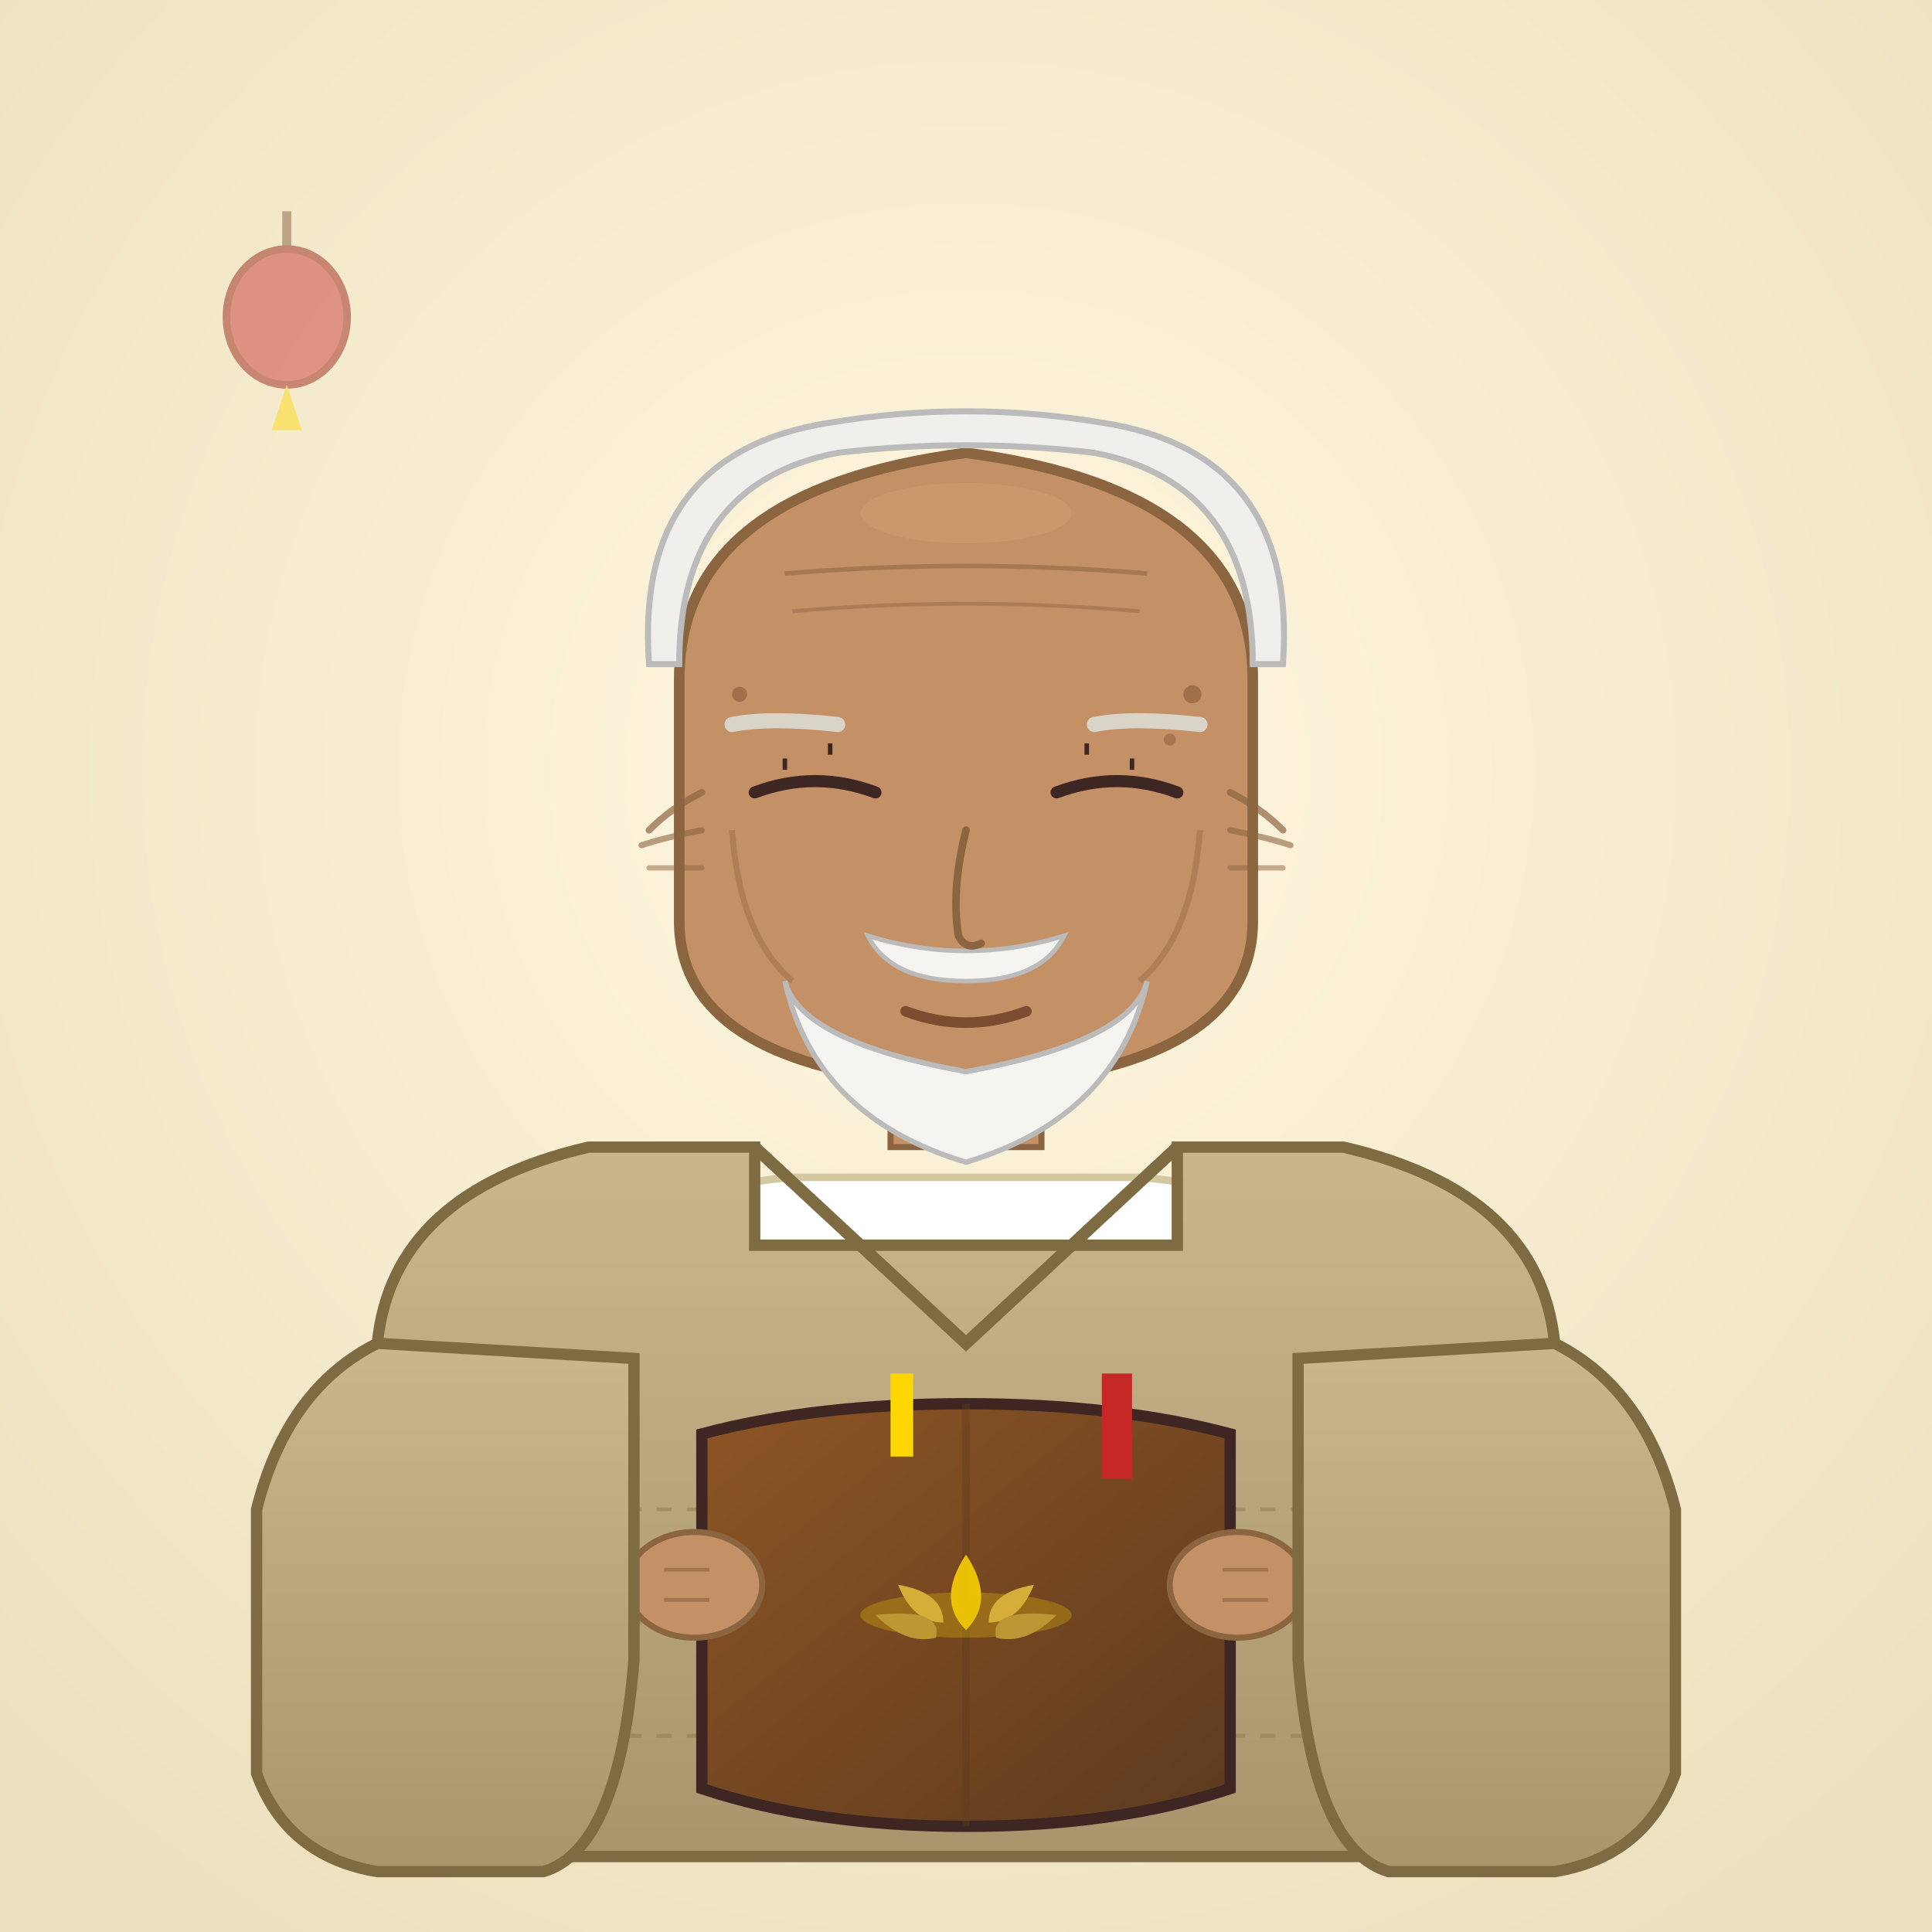
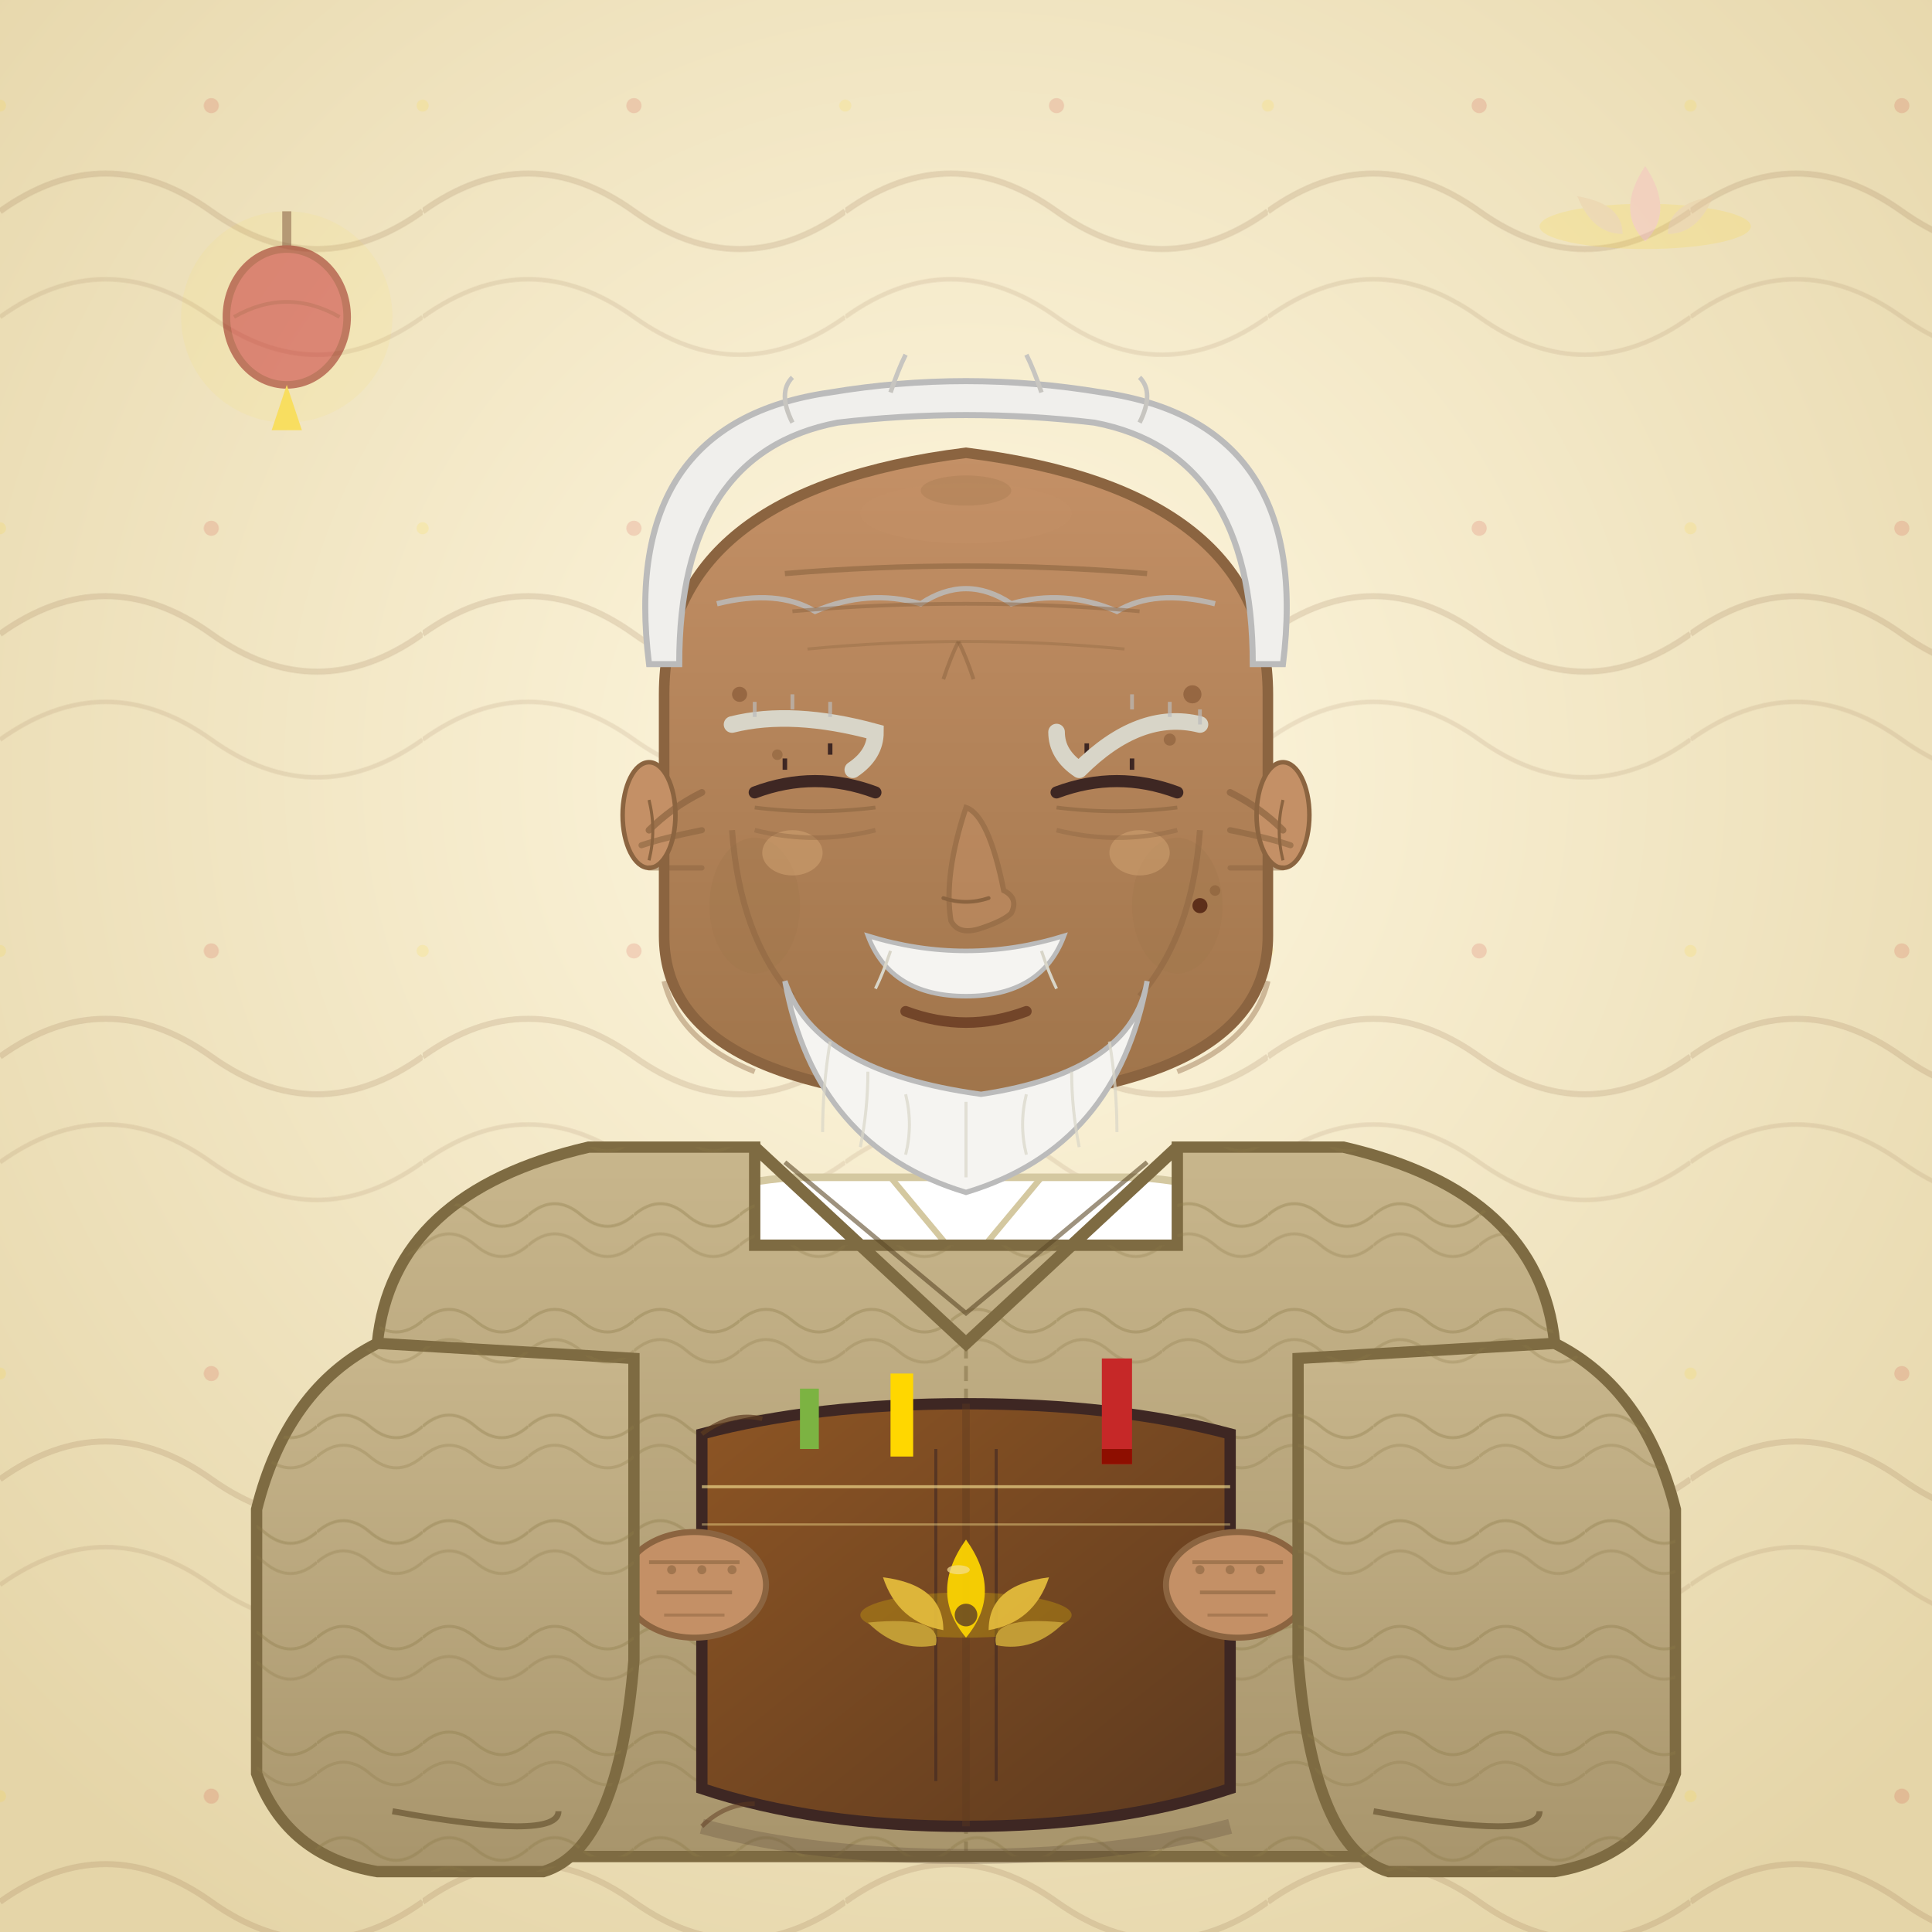
<svg xmlns="http://www.w3.org/2000/svg" viewBox="0 0 256 256" width="256" height="256">
  <defs>
    <radialGradient id="bg-old" cx="50%" cy="40%" r="70%">
      <stop offset="0%" stop-color="#FFF8E1" />
-       <stop offset="100%" stop-color="#EDE0BE" />
+       <stop offset="100%" stop-color="#E5D5A8" />
    </radialGradient>
    <linearGradient id="cardigan" x1="0" x2="0" y1="0" y2="1">
      <stop offset="0%" stop-color="#C8B68C" />
      <stop offset="100%" stop-color="#A8956C" />
    </linearGradient>
    <linearGradient id="book-cover" x1="0" x2="1" y1="0" y2="1">
      <stop offset="0%" stop-color="#8D5524" />
      <stop offset="100%" stop-color="#5D3A1F" />
    </linearGradient>
+     <radialGradient id="cheek-old" cx="50%" cy="50%" r="50%">
+       <stop offset="0%" stop-color="#A87C56" stop-opacity="0.4" />
+       <stop offset="100%" stop-color="#A87C56" stop-opacity="0" />
+     </radialGradient>
+     <linearGradient id="skin-shade-old" x1="0" x2="0" y1="0" y2="1">
+       <stop offset="0%" stop-color="#C49066" />
+       <stop offset="100%" stop-color="#9F744A" />
+     </linearGradient>
+     <pattern id="hoa-van-old" x="0" y="0" width="56" height="56" patternUnits="userSpaceOnUse">
+       <path d="M0 28 Q14 18 28 28 T56 28" fill="none" stroke="#7B4F2E" stroke-width="0.8" opacity="0.25" />
+       <path d="M0 42 Q14 32 28 42 T56 42" fill="none" stroke="#7B4F2E" stroke-width="0.6" opacity="0.18" />
+       <circle cx="28" cy="14" r="1" fill="#C62828" opacity="0.25" />
+       <circle cx="0" cy="14" r="0.8" fill="#FFD700" opacity="0.2" />
+       <circle cx="56" cy="14" r="0.8" fill="#FFD700" opacity="0.2" />
+     </pattern>
+     <pattern id="cardigan-knit" x="0" y="0" width="14" height="14" patternUnits="userSpaceOnUse">
+       <path d="M0 7 q3.5 -3 7 0 t7 0" fill="none" stroke="#8B7948" stroke-width="0.4" opacity="0.5" />
+       <path d="M0 11 q3.5 -3 7 0 t7 0" fill="none" stroke="#8B7948" stroke-width="0.4" opacity="0.4" />
+     </pattern>
  </defs>
  <rect width="256" height="256" fill="url(#bg-old)" />
-   <g opacity="0.45" transform="translate(28,28)">
+   <rect width="256" height="256" fill="url(#hoa-van-old)" opacity="0.6" />
+   <g opacity="0.5" transform="translate(28,28)">
+     <circle cx="10" cy="14" r="14" fill="#FFD700" opacity="0.12" />
    <line x1="10" y1="0" x2="10" y2="6" stroke="#7B4F2E" stroke-width="1.2" />
    <ellipse cx="10" cy="14" rx="8" ry="9" fill="#C62828" stroke="#8E0E00" stroke-width="1" />
    <path d="M10 23l-2 6h4z" fill="#FFD700" />
+     <path d="M3 14 q7 -4 14 0" stroke="#8E0E00" stroke-width="0.5" fill="none" opacity="0.6" />
+   </g>
+   <g opacity="0.35" transform="translate(218,30)">
+     <ellipse cx="0" cy="0" rx="14" ry="3" fill="#FFD700" opacity="0.4" />
+     <path d="M0 -8 Q-4 -2 0 2 Q4 -2 0 -8z" fill="#F8B5C4" />
+     <path d="M-9 -4 Q-7 1 -3 1 Q-3 -3 -9 -4z" fill="#E8C9A0" />
+     <path d="M9 -4 Q7 1 3 1 Q3 -3 9 -4z" fill="#E8C9A0" />
  </g>
  <path d="M76 246 L76 175 Q80 158 105 156 L151 156 Q176 158 180 175 L180 246 Z" fill="#FFFFFF" stroke="#D4C8A0" stroke-width="1" />
+   <path d="M118 156 L128 168 L138 156" fill="none" stroke="#D4C8A0" stroke-width="0.8" />
  <path d="M50 246 L50 178 Q52 158 78 152 L100 152 L100 165 L156 165 L156 152 L178 152 Q204 158 206 178 L206 246 Z" fill="url(#cardigan)" stroke="#7E6B42" stroke-width="1.5" />
+   <path d="M50 178 Q52 158 78 152 L100 152 L100 165 L156 165 L156 152 L178 152 Q204 158 206 178 L206 246 L50 246 Z" fill="url(#cardigan-knit)" opacity="0.7" />
  <path d="M100 152 L128 178 L156 152" fill="none" stroke="#7E6B42" stroke-width="1.6" />
-   <g stroke="#8B7948" stroke-width="0.5" opacity="0.5" fill="none">
-     <path d="M55 200 q150 0 150 0" stroke-dasharray="2 2" />
-     <path d="M55 215 q150 0 150 0" stroke-dasharray="2 2" />
-     <path d="M55 230 q150 0 150 0" stroke-dasharray="2 2" />
-   </g>
-   <circle cx="128" cy="200" r="2" fill="#5D4A28" />
-   <circle cx="128" cy="218" r="2" fill="#5D4A28" />
-   <circle cx="128" cy="236" r="2" fill="#5D4A28" />
+   <path d="M104 154 L128 174 L152 154" fill="none" stroke="#5D4A28" stroke-width="0.6" opacity="0.6" />
+   <circle cx="128" cy="200" r="2.2" fill="#5D4A28" />
+   <circle cx="128" cy="200" r="0.8" fill="#3E2723" opacity="0.6" />
+   <circle cx="128" cy="218" r="2.2" fill="#5D4A28" />
+   <circle cx="128" cy="218" r="0.8" fill="#3E2723" opacity="0.6" />
+   <circle cx="128" cy="236" r="2.2" fill="#5D4A28" />
+   <circle cx="128" cy="236" r="0.8" fill="#3E2723" opacity="0.6" />
+   <line x1="128" y1="178" x2="128" y2="246" stroke="#7E6B42" stroke-width="0.5" opacity="0.5" stroke-dasharray="2 1" />
  <path d="M118 152 L118 142 Q118 134 128 133 Q138 134 138 142 L138 152 Z" fill="#C49066" stroke="#8B6440" stroke-width="0.8" />
+   <path d="M125 142 q3 2 6 0" fill="none" stroke="#8B6440" stroke-width="0.5" opacity="0.4" />
  <g transform="translate(0,2)">
+     <path d="M93 240 Q108 244 128 244 Q148 244 163 240" fill="none" stroke="#3E2723" stroke-width="2" opacity="0.2" />
    <path d="M93 188 L93 235 Q108 240 128 240 Q148 240 163 235 L163 188 Q148 184 128 184 Q108 184 93 188 Z" fill="url(#book-cover)" stroke="#3E2723" stroke-width="1.5" />
    <line x1="128" y1="184" x2="128" y2="240" stroke="#5D3A1F" stroke-width="1" opacity="0.4" />
+     <g stroke="#3E2723" stroke-width="0.4" opacity="0.6">
+       <line x1="124" y1="190" x2="124" y2="234" />
+       <line x1="132" y1="190" x2="132" y2="234" />
+     </g>
    <path d="M93 196 L93 232" stroke="#3E2723" stroke-width="1" opacity="0.4" />
    <path d="M163 196 L163 232" stroke="#3E2723" stroke-width="1" opacity="0.4" />
-     <g transform="translate(128,212)" opacity="0.85">
-       <ellipse cx="0" cy="0" rx="14" ry="3" fill="#FFD700" opacity="0.3" />
-       <path d="M0 -8 Q-4 -2 0 2 Q4 -2 0 -8z" fill="#FFD700" />
-       <path d="M-9 -4 Q-7 1 -3 1 Q-3 -3 -9 -4z" fill="#E6BE3C" />
-       <path d="M9 -4 Q7 1 3 1 Q3 -3 9 -4z" fill="#E6BE3C" />
-       <path d="M-12 0 Q-8 4 -4 3 Q-3 -1 -12 0z" fill="#C9A437" />
-       <path d="M12 0 Q8 4 4 3 Q3 -1 12 0z" fill="#C9A437" />
+     <path d="M93 188 q4 -3 8 -2" stroke="#5D3A1F" stroke-width="0.6" fill="none" opacity="0.7" />
+     <path d="M93 240 q3 -3 7 -3" stroke="#5D3A1F" stroke-width="0.6" fill="none" opacity="0.5" />
+     <g transform="translate(128,212)" opacity="0.92">
+       <ellipse cx="0" cy="0" rx="14" ry="3" fill="#FFD700" opacity="0.25" />
+       <path d="M0 -10 Q-5 -3 0 3 Q5 -3 0 -10z" fill="#FFD700" />
+       <path d="M-11 -5 Q-9 1 -3 2 Q-3 -4 -11 -5z" fill="#E6BE3C" />
+       <path d="M11 -5 Q9 1 3 2 Q3 -4 11 -5z" fill="#E6BE3C" />
+       <path d="M-13 1 Q-9 5 -4 4 Q-3 0 -13 1z" fill="#C9A437" />
+       <path d="M13 1 Q9 5 4 4 Q3 0 13 1z" fill="#C9A437" />
+       <circle cx="0" cy="0" r="1.5" fill="#7B5A1D" />
+       <ellipse cx="-1" cy="-6" rx="1.5" ry="0.6" fill="#FFEB99" opacity="0.7" />
    </g>
-     <rect x="146" y="180" width="4" height="14" fill="#C62828" />
+     <rect x="146" y="178" width="4" height="14" fill="#C62828" />
+     <rect x="146" y="190" width="4" height="2" fill="#8E0E00" />
    <rect x="118" y="180" width="3" height="11" fill="#FFD700" />
+     <rect x="106" y="182" width="2.5" height="8" fill="#7CB342" />
+     <line x1="93" y1="195" x2="163" y2="195" stroke="#FFEB99" stroke-width="0.4" opacity="0.6" />
+     <line x1="93" y1="200" x2="163" y2="200" stroke="#FFEB99" stroke-width="0.3" opacity="0.4" />
  </g>
  <g>
-     <ellipse cx="92" cy="210" rx="9" ry="7" fill="#C49066" stroke="#8B6440" stroke-width="0.8" />
-     <line x1="88" y1="208" x2="94" y2="208" stroke="#8B6440" stroke-width="0.5" opacity="0.6" />
-     <line x1="88" y1="212" x2="94" y2="212" stroke="#8B6440" stroke-width="0.5" opacity="0.6" />
-     <ellipse cx="164" cy="210" rx="9" ry="7" fill="#C49066" stroke="#8B6440" stroke-width="0.8" />
-     <line x1="162" y1="208" x2="168" y2="208" stroke="#8B6440" stroke-width="0.5" opacity="0.6" />
-     <line x1="162" y1="212" x2="168" y2="212" stroke="#8B6440" stroke-width="0.5" opacity="0.6" />
+     <ellipse cx="92" cy="210" rx="9.5" ry="7" fill="#C49066" stroke="#8B6440" stroke-width="0.8" />
+     <line x1="86" y1="207" x2="98" y2="207" stroke="#8B6440" stroke-width="0.5" opacity="0.6" />
+     <line x1="87" y1="211" x2="97" y2="211" stroke="#8B6440" stroke-width="0.5" opacity="0.6" />
+     <line x1="88" y1="214" x2="96" y2="214" stroke="#8B6440" stroke-width="0.4" opacity="0.5" />
+     <circle cx="89" cy="208" r="0.6" fill="#8B6440" opacity="0.6" />
+     <circle cx="93" cy="208" r="0.6" fill="#8B6440" opacity="0.6" />
+     <circle cx="97" cy="208" r="0.6" fill="#8B6440" opacity="0.6" />
+     <ellipse cx="164" cy="210" rx="9.5" ry="7" fill="#C49066" stroke="#8B6440" stroke-width="0.8" />
+     <line x1="158" y1="207" x2="170" y2="207" stroke="#8B6440" stroke-width="0.5" opacity="0.6" />
+     <line x1="159" y1="211" x2="169" y2="211" stroke="#8B6440" stroke-width="0.5" opacity="0.6" />
+     <line x1="160" y1="214" x2="168" y2="214" stroke="#8B6440" stroke-width="0.4" opacity="0.5" />
+     <circle cx="159" cy="208" r="0.6" fill="#8B6440" opacity="0.6" />
+     <circle cx="163" cy="208" r="0.6" fill="#8B6440" opacity="0.6" />
+     <circle cx="167" cy="208" r="0.6" fill="#8B6440" opacity="0.6" />
  </g>
  <path d="M50 178 Q38 184 34 200 L34 235 Q38 246 50 248 L72 248 Q82 245 84 220 L84 180 Z" fill="url(#cardigan)" stroke="#7E6B42" stroke-width="1.5" />
+   <path d="M50 178 Q38 184 34 200 L34 235 Q38 246 50 248 L72 248 Q82 245 84 220 L84 180 Z" fill="url(#cardigan-knit)" opacity="0.7" />
  <path d="M206 178 Q218 184 222 200 L222 235 Q218 246 206 248 L184 248 Q174 245 172 220 L172 180 Z" fill="url(#cardigan)" stroke="#7E6B42" stroke-width="1.5" />
-   <path d="M90 90 Q90 65 128 60 Q166 65 166 90 L166 122 Q166 142 128 144 Q90 142 90 122 Z" fill="#C49066" stroke="#8B6440" stroke-width="1.4" />
-   <path d="M97 110 Q98 124 105 130" stroke="#8B6440" stroke-width="0.8" fill="none" opacity="0.4" />
-   <path d="M159 110 Q158 124 151 130" stroke="#8B6440" stroke-width="0.8" fill="none" opacity="0.4" />
-   <path d="M86 88 Q84 60 110 56 Q128 53 146 56 Q172 60 170 88 L166 88 Q166 64 145 60 Q128 58 111 60 Q90 64 90 88 Z" fill="#F0EFEC" stroke="#BBB" stroke-width="0.8" />
-   <ellipse cx="128" cy="68" rx="14" ry="4" fill="#D4A574" opacity="0.35" />
-   <path d="M104 130 Q108 148 128 154 Q148 148 152 130 Q150 138 128 142 Q106 138 104 130 Z" fill="#F5F4F1" stroke="#BBB" stroke-width="0.7" />
-   <path d="M115 124 Q128 128 141 124 Q138 130 128 130 Q118 130 115 124 Z" fill="#F5F4F1" stroke="#BBB" stroke-width="0.6" />
+   <path d="M206 178 Q218 184 222 200 L222 235 Q218 246 206 248 L184 248 Q174 245 172 220 L172 180 Z" fill="url(#cardigan-knit)" opacity="0.7" />
+   <path d="M52 240 q22 4 22 0" stroke="#5D4A28" stroke-width="0.8" fill="none" opacity="0.6" />
+   <path d="M182 240 q22 4 22 0" stroke="#5D4A28" stroke-width="0.8" fill="none" opacity="0.6" />
+   <path d="M88 92 Q88 65 128 60 Q168 65 168 92 L168 124 Q168 144 128 146 Q88 144 88 124 Z" fill="url(#skin-shade-old)" stroke="#8B6440" stroke-width="1.4" />
+   <ellipse cx="100" cy="120" rx="6" ry="9" fill="#9F744A" opacity="0.3" />
+   <ellipse cx="156" cy="120" rx="6" ry="9" fill="#9F744A" opacity="0.3" />
+   <ellipse cx="105" cy="113" rx="4" ry="3" fill="#D4A574" opacity="0.5" />
+   <ellipse cx="151" cy="113" rx="4" ry="3" fill="#D4A574" opacity="0.5" />
+   <path d="M97 110 Q98 124 105 132" stroke="#8B6440" stroke-width="0.8" fill="none" opacity="0.5" />
+   <path d="M159 110 Q158 124 151 132" stroke="#8B6440" stroke-width="0.8" fill="none" opacity="0.5" />
+   <path d="M88 130 Q90 138 100 142" stroke="#8B6440" stroke-width="0.7" fill="none" opacity="0.4" />
+   <path d="M168 130 Q166 138 156 142" stroke="#8B6440" stroke-width="0.7" fill="none" opacity="0.4" />
+   <path d="M86 88 Q82 56 110 52 Q128 49 146 52 Q174 56 170 88 L166 88 Q166 60 145 56 Q128 54 111 56 Q90 60 90 88 Z" fill="#F0EFEC" stroke="#BBB" stroke-width="0.8" />
+   <path d="M105 56 q-2 -4 0 -6" stroke="#C7C5C0" stroke-width="0.6" fill="none" />
+   <path d="M118 52 q1 -3 2 -5" stroke="#C7C5C0" stroke-width="0.6" fill="none" />
+   <path d="M138 52 q-1 -3 -2 -5" stroke="#C7C5C0" stroke-width="0.6" fill="none" />
+   <path d="M151 56 q2 -4 0 -6" stroke="#C7C5C0" stroke-width="0.6" fill="none" />
+   <ellipse cx="128" cy="68" rx="14" ry="4" fill="#C49066" opacity="0.45" />
+   <ellipse cx="128" cy="65" rx="6" ry="2" fill="#9F744A" opacity="0.3" />
+   <path d="M95 80 Q103 78 108 81 Q115 78 122 80 Q128 76 134 80 Q141 78 148 81 Q153 78 161 80" stroke="#BBB" stroke-width="0.7" fill="none" opacity="0.85" />
+   <path d="M104 130 Q108 152 128 158 Q148 152 152 130 Q150 142 130 145 Q108 142 104 130 Z" fill="#F5F4F1" stroke="#BBB" stroke-width="0.7" />
+   <g stroke="#D8D5C8" stroke-width="0.4" fill="none" opacity="0.7">
+     <path d="M110 138 q-1 6 -1 12" />
+     <path d="M115 142 q0 5 -1 10" />
+     <path d="M120 145 q1 4 0 8" />
+     <path d="M128 146 q0 5 0 10" />
+     <path d="M136 145 q-1 4 0 8" />
+     <path d="M142 142 q0 5 1 10" />
+     <path d="M147 138 q1 6 1 12" />
+   </g>
+   <path d="M115 124 Q128 128 141 124 Q138 132 128 132 Q118 132 115 124 Z" fill="#F5F4F1" stroke="#BBB" stroke-width="0.6" />
+   <path d="M118 126 q-1 3 -2 5" stroke="#D8D5C8" stroke-width="0.4" fill="none" />
+   <path d="M138 126 q1 3 2 5" stroke="#D8D5C8" stroke-width="0.4" fill="none" />
+   <ellipse cx="86" cy="108" rx="3.5" ry="7" fill="#C49066" stroke="#8B6440" stroke-width="0.6" />
+   <ellipse cx="170" cy="108" rx="3.5" ry="7" fill="#C49066" stroke="#8B6440" stroke-width="0.6" />
+   <path d="M86 106 q1 4 0 8" stroke="#8B6440" stroke-width="0.4" fill="none" />
+   <path d="M170 106 q-1 4 0 8" stroke="#8B6440" stroke-width="0.4" fill="none" />
  <g>
    <path d="M100 105 q8 -3 16 0" stroke="#3E2723" stroke-width="1.6" fill="none" stroke-linecap="round" />
-     <path d="M140 105 q8 -3 16 0" stroke="#3E2723" stroke-width="1.6" fill="none" stroke-linecap="round" />
+     <path d="M100 107 q8 1 16 0" stroke="#8B6440" stroke-width="0.5" fill="none" opacity="0.6" />
    <path d="M104 102 v-1.5" stroke="#3E2723" stroke-width="0.6" />
    <path d="M110 100 v-1.5" stroke="#3E2723" stroke-width="0.6" />
+     <path d="M140 105 q8 -3 16 0" stroke="#3E2723" stroke-width="1.6" fill="none" stroke-linecap="round" />
+     <path d="M140 107 q8 1 16 0" stroke="#8B6440" stroke-width="0.5" fill="none" opacity="0.6" />
    <path d="M144 100 v-1.5" stroke="#3E2723" stroke-width="0.6" />
    <path d="M150 102 v-1.5" stroke="#3E2723" stroke-width="0.6" />
  </g>
  <path d="M93 105 q-4 2 -7 5" stroke="#8B6440" stroke-width="0.9" fill="none" stroke-linecap="round" opacity="0.7" />
  <path d="M93 110 q-5 1 -8 2" stroke="#8B6440" stroke-width="0.8" fill="none" stroke-linecap="round" opacity="0.6" />
  <path d="M93 115 q-4 0 -7 0" stroke="#8B6440" stroke-width="0.7" fill="none" stroke-linecap="round" opacity="0.5" />
  <path d="M163 105 q4 2 7 5" stroke="#8B6440" stroke-width="0.9" fill="none" stroke-linecap="round" opacity="0.7" />
  <path d="M163 110 q5 1 8 2" stroke="#8B6440" stroke-width="0.8" fill="none" stroke-linecap="round" opacity="0.6" />
  <path d="M163 115 q4 0 7 0" stroke="#8B6440" stroke-width="0.7" fill="none" stroke-linecap="round" opacity="0.5" />
-   <path d="M97 96 q5 -1 14 0" stroke="#D8D5C8" stroke-width="2" stroke-linecap="round" fill="none" />
-   <path d="M145 96 q5 -1 14 0" stroke="#D8D5C8" stroke-width="2" stroke-linecap="round" fill="none" />
-   <path d="M128 110 q-2 8 -1 14 q1 2 3 1" fill="none" stroke="#8B6440" stroke-width="1" stroke-linecap="round" />
+   <path d="M100 110 q8 2 16 0" stroke="#8B6440" stroke-width="0.6" fill="none" opacity="0.4" />
+   <path d="M140 110 q8 2 16 0" stroke="#8B6440" stroke-width="0.6" fill="none" opacity="0.4" />
+   <path d="M97 96 Q105 94 116 97 Q116 100 113 102" stroke="#D8D5C8" stroke-width="2.2" stroke-linecap="round" fill="none" />
+   <path d="M140 97 Q140 100 143 102 M143 102 Q151 94 159 96" stroke="#D8D5C8" stroke-width="2.2" stroke-linecap="round" fill="none" />
+   <g stroke="#BBB" stroke-width="0.5" opacity="0.7">
+     <path d="M100 95 v-2" />
+     <path d="M105 94 v-2" />
+     <path d="M110 95 v-2" />
+     <path d="M150 94 v-2" />
+     <path d="M155 95 v-2" />
+     <path d="M159 96 v-2" />
+   </g>
+   <path d="M128 107 q-3 9 -2 15 q1 2 4 1 q3 -1 4 -2 q1 -2 -1 -3 q-2 -10 -5 -11z" fill="#C49066" stroke="#8B6440" stroke-width="0.7" opacity="0.5" />
+   <path d="M125 119 q3 1 6 0" stroke="#8B6440" stroke-width="0.5" fill="none" stroke-linecap="round" />
  <path d="M120 134 Q128 137 136 134" stroke="#5D2F1A" stroke-width="1.4" fill="none" stroke-linecap="round" opacity="0.7" />
-   <path d="M104 76 q24 -2 48 0" stroke="#8B6440" stroke-width="0.6" fill="none" opacity="0.55" />
-   <path d="M105 81 q23 -2 46 0" stroke="#8B6440" stroke-width="0.5" fill="none" opacity="0.45" />
-   <circle cx="98" cy="92" r="1" fill="#7B4F2E" opacity="0.5" />
-   <circle cx="158" cy="92" r="1.2" fill="#7B4F2E" opacity="0.5" />
-   <circle cx="155" cy="98" r="0.8" fill="#7B4F2E" opacity="0.4" />
+   <path d="M104 76 q24 -2 48 0" stroke="#8B6440" stroke-width="0.7" fill="none" opacity="0.6" />
+   <path d="M105 81 q23 -2 46 0" stroke="#8B6440" stroke-width="0.5" fill="none" opacity="0.5" />
+   <path d="M107 86 q21 -2 42 0" stroke="#8B6440" stroke-width="0.4" fill="none" opacity="0.35" />
+   <path d="M125 90 q1 -3 2 -5" stroke="#8B6440" stroke-width="0.5" fill="none" opacity="0.5" />
+   <path d="M129 90 q-1 -3 -2 -5" stroke="#8B6440" stroke-width="0.5" fill="none" opacity="0.5" />
+   <circle cx="98" cy="92" r="1" fill="#7B4F2E" opacity="0.55" />
+   <circle cx="158" cy="92" r="1.2" fill="#7B4F2E" opacity="0.55" />
+   <circle cx="155" cy="98" r="0.8" fill="#7B4F2E" opacity="0.45" />
+   <circle cx="103" cy="100" r="0.7" fill="#7B4F2E" opacity="0.4" />
+   <circle cx="161" cy="118" r="0.7" fill="#7B4F2E" opacity="0.4" />
+   <circle cx="159" cy="120" r="1" fill="#5D2F1A" />
</svg>
